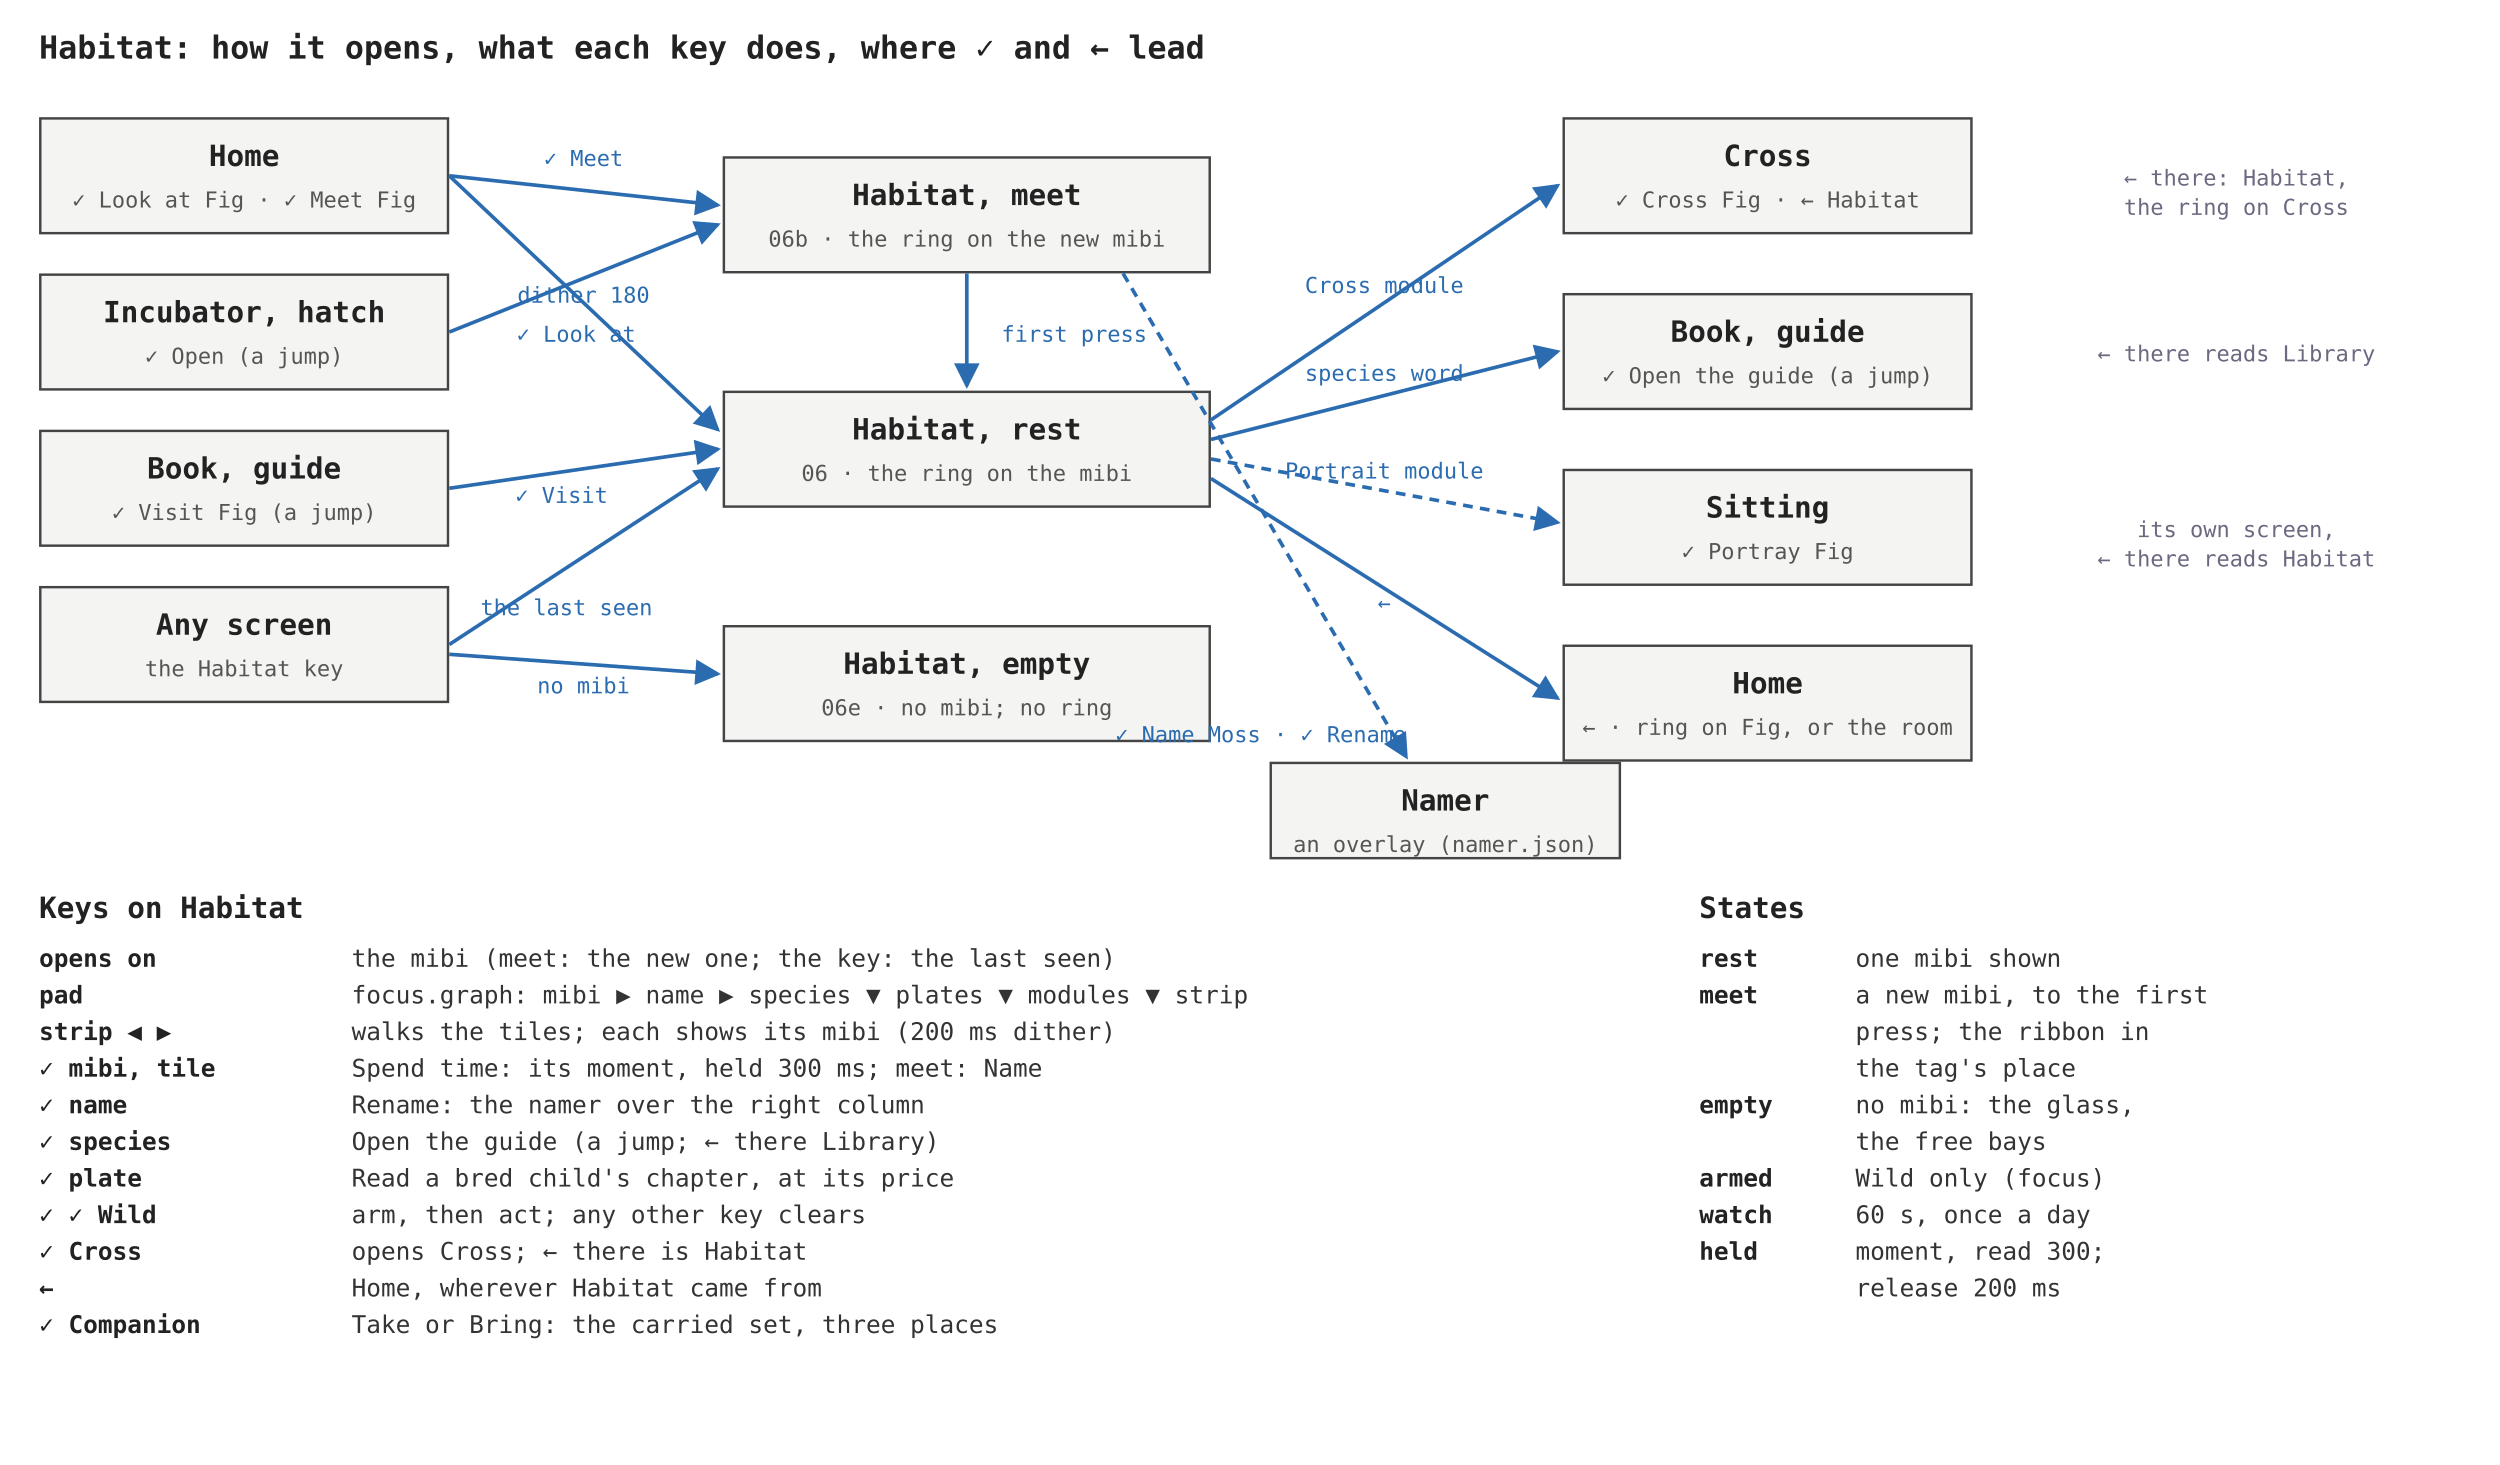
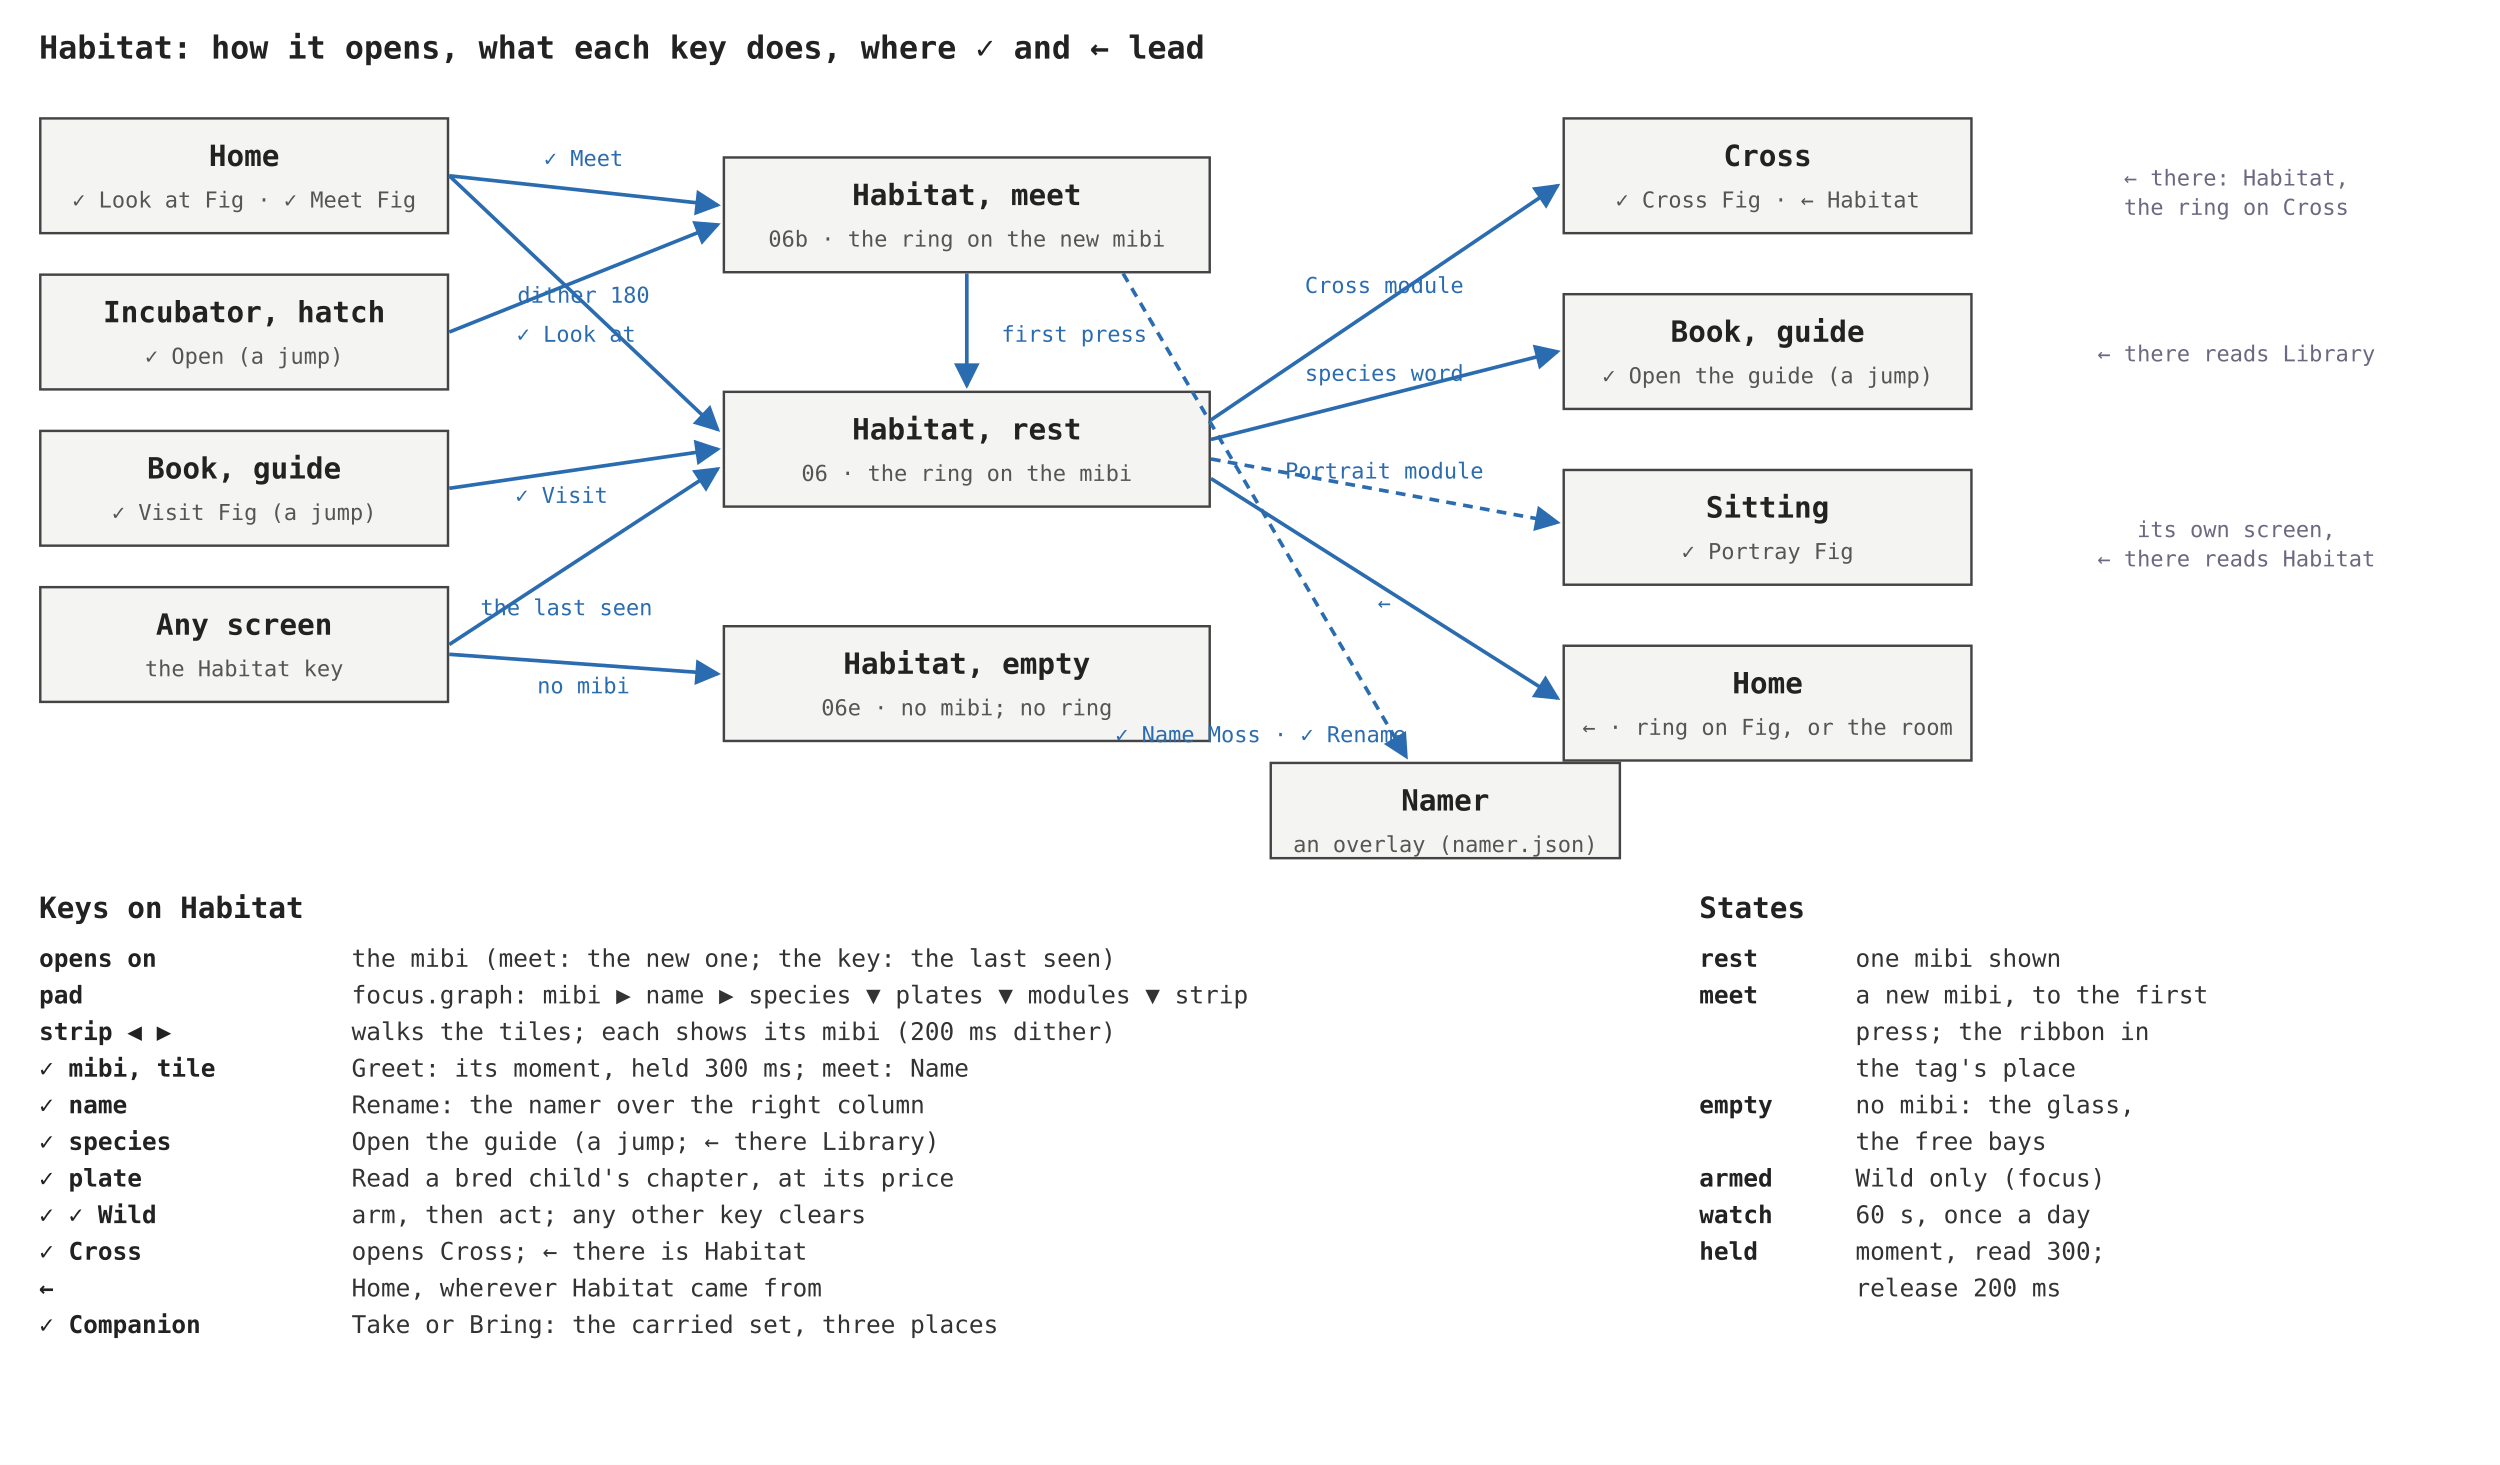
<svg xmlns="http://www.w3.org/2000/svg" viewBox="0 0 1024 600" width="1024" height="600" font-family="ui-monospace, Menlo, Consolas, monospace">
  <defs>
    <marker id="ah" viewBox="0 0 8 8" refX="7" refY="4" markerWidth="7" markerHeight="7" orient="auto">
      <path d="M0 0L8 4L0 8z" fill="#2b6cb0" />
    </marker>
    <marker id="ag" viewBox="0 0 8 8" refX="7" refY="4" markerWidth="7" markerHeight="7" orient="auto">
      <path d="M0 0L8 4L0 8z" fill="#6b6880" />
    </marker>
  </defs>
  <rect width="1024" height="600" fill="#ffffff" />
  <text x="16" y="24" font-size="13" fill="#222" font-weight="600">Habitat: how it opens, what each key does, where ✓ and ← lead</text>
  <rect x="16.5" y="48.5" width="167" height="47" fill="#f4f4f2" stroke="#444" stroke-width="1" />
  <text x="100" y="68" font-size="12" fill="#222" text-anchor="middle" font-weight="600">Home</text>
  <text x="100" y="85" font-size="9" fill="#555" text-anchor="middle">✓ Look at Fig · ✓ Meet Fig</text>
  <rect x="16.5" y="112.5" width="167" height="47" fill="#f4f4f2" stroke="#444" stroke-width="1" />
  <text x="100" y="132" font-size="12" fill="#222" text-anchor="middle" font-weight="600">Incubator, hatch</text>
  <text x="100" y="149" font-size="9" fill="#555" text-anchor="middle">✓ Open (a jump)</text>
  <rect x="16.5" y="176.5" width="167" height="47" fill="#f4f4f2" stroke="#444" stroke-width="1" />
  <text x="100" y="196" font-size="12" fill="#222" text-anchor="middle" font-weight="600">Book, guide</text>
  <text x="100" y="213" font-size="9" fill="#555" text-anchor="middle">✓ Visit Fig (a jump)</text>
  <rect x="16.5" y="240.5" width="167" height="47" fill="#f4f4f2" stroke="#444" stroke-width="1" />
  <text x="100" y="260" font-size="12" fill="#222" text-anchor="middle" font-weight="600">Any screen</text>
  <text x="100" y="277" font-size="9" fill="#555" text-anchor="middle">the Habitat key</text>
  <rect x="296.5" y="64.5" width="199" height="47" fill="#f4f4f2" stroke="#444" stroke-width="1" />
  <text x="396" y="84" font-size="12" fill="#222" text-anchor="middle" font-weight="600">Habitat, meet</text>
  <text x="396" y="101" font-size="9" fill="#555" text-anchor="middle">06b · the ring on the new mibi</text>
  <rect x="296.5" y="160.5" width="199" height="47" fill="#f4f4f2" stroke="#444" stroke-width="1" />
  <text x="396" y="180" font-size="12" fill="#222" text-anchor="middle" font-weight="600">Habitat, rest</text>
  <text x="396" y="197" font-size="9" fill="#555" text-anchor="middle">06 · the ring on the mibi</text>
  <rect x="296.5" y="256.5" width="199" height="47" fill="#f4f4f2" stroke="#444" stroke-width="1" />
  <text x="396" y="276" font-size="12" fill="#222" text-anchor="middle" font-weight="600">Habitat, empty</text>
  <text x="396" y="293" font-size="9" fill="#555" text-anchor="middle">06e · no mibi; no ring</text>
  <line x1="184" y1="72" x2="294" y2="84" stroke="#2b6cb0" stroke-width="1.5" marker-end="url(#ah)" />
  <text x="239" y="68" font-size="9" fill="#2b6cb0" text-anchor="middle">✓ Meet</text>
  <line x1="184" y1="136" x2="294" y2="92" stroke="#2b6cb0" stroke-width="1.5" marker-end="url(#ah)" />
  <text x="239" y="124" font-size="9" fill="#2b6cb0" text-anchor="middle">dither 180</text>
  <line x1="184" y1="200" x2="294" y2="184" stroke="#2b6cb0" stroke-width="1.5" marker-end="url(#ah)" />
  <text x="230" y="206" font-size="9" fill="#2b6cb0" text-anchor="middle">✓ Visit</text>
  <line x1="184" y1="72" x2="294" y2="176" stroke="#2b6cb0" stroke-width="1.5" marker-end="url(#ah)" />
  <text x="236" y="140" font-size="9" fill="#2b6cb0" text-anchor="middle">✓ Look at</text>
  <line x1="184" y1="264" x2="294" y2="192" stroke="#2b6cb0" stroke-width="1.5" marker-end="url(#ah)" />
  <text x="232" y="252" font-size="9" fill="#2b6cb0" text-anchor="middle">the last seen</text>
  <line x1="184" y1="268" x2="294" y2="276" stroke="#2b6cb0" stroke-width="1.5" marker-end="url(#ah)" />
  <text x="239" y="284" font-size="9" fill="#2b6cb0" text-anchor="middle">no mibi</text>
  <line x1="396" y1="112" x2="396" y2="158" stroke="#2b6cb0" stroke-width="1.5" marker-end="url(#ah)" />
  <text x="440" y="140" font-size="9" fill="#2b6cb0" text-anchor="middle">first press</text>
  <rect x="520.5" y="312.5" width="143" height="39" fill="#f4f4f2" stroke="#444" stroke-width="1" />
  <text x="592" y="332" font-size="12" fill="#222" text-anchor="middle" font-weight="600">Namer</text>
  <text x="592" y="349" font-size="9" fill="#555" text-anchor="middle">an overlay (namer.json)</text>
  <line x1="460" y1="112" x2="576" y2="310" stroke="#2b6cb0" stroke-width="1.5" stroke-dasharray="4 3" marker-end="url(#ah)" />
  <text x="576" y="304" font-size="9" fill="#2b6cb0" text-anchor="end">✓ Name Moss · ✓ Rename</text>
  <rect x="640.5" y="48.5" width="167" height="47" fill="#f4f4f2" stroke="#444" stroke-width="1" />
  <text x="724" y="68" font-size="12" fill="#222" text-anchor="middle" font-weight="600">Cross</text>
  <text x="724" y="85" font-size="9" fill="#555" text-anchor="middle">✓ Cross Fig · ← Habitat</text>
  <rect x="640.5" y="120.5" width="167" height="47" fill="#f4f4f2" stroke="#444" stroke-width="1" />
  <text x="724" y="140" font-size="12" fill="#222" text-anchor="middle" font-weight="600">Book, guide</text>
  <text x="724" y="157" font-size="9" fill="#555" text-anchor="middle">✓ Open the guide (a jump)</text>
  <rect x="640.5" y="192.5" width="167" height="47" fill="#f4f4f2" stroke="#444" stroke-width="1" />
  <text x="724" y="212" font-size="12" fill="#222" text-anchor="middle" font-weight="600">Sitting</text>
  <text x="724" y="229" font-size="9" fill="#555" text-anchor="middle">✓ Portray Fig</text>
  <rect x="640.5" y="264.5" width="167" height="47" fill="#f4f4f2" stroke="#444" stroke-width="1" />
  <text x="724" y="284" font-size="12" fill="#222" text-anchor="middle" font-weight="600">Home</text>
  <text x="724" y="301" font-size="9" fill="#555" text-anchor="middle">← · ring on Fig, or the room</text>
  <line x1="496" y1="172" x2="638" y2="76" stroke="#2b6cb0" stroke-width="1.5" marker-end="url(#ah)" />
  <text x="567" y="120" font-size="9" fill="#2b6cb0" text-anchor="middle">Cross module</text>
  <line x1="496" y1="180" x2="638" y2="144" stroke="#2b6cb0" stroke-width="1.5" marker-end="url(#ah)" />
  <text x="567" y="156" font-size="9" fill="#2b6cb0" text-anchor="middle">species word</text>
  <line x1="496" y1="188" x2="638" y2="214" stroke="#2b6cb0" stroke-width="1.5" stroke-dasharray="4 3" marker-end="url(#ah)" />
  <text x="567" y="196" font-size="9" fill="#2b6cb0" text-anchor="middle">Portrait module</text>
  <line x1="496" y1="196" x2="638" y2="286" stroke="#2b6cb0" stroke-width="1.5" marker-end="url(#ah)" />
  <text x="567" y="250" font-size="9" fill="#2b6cb0" text-anchor="middle">←</text>
  <text x="916" y="76" font-size="9" fill="#6b6880" text-anchor="middle">← there: Habitat,</text>
  <text x="916" y="88" font-size="9" fill="#6b6880" text-anchor="middle">the ring on Cross</text>
  <text x="916" y="148" font-size="9" fill="#6b6880" text-anchor="middle">← there reads Library</text>
  <text x="916" y="220" font-size="9" fill="#6b6880" text-anchor="middle">its own screen,</text>
  <text x="916" y="232" font-size="9" fill="#6b6880" text-anchor="middle">← there reads Habitat</text>
  <text x="16" y="376" font-size="12" fill="#222" font-weight="600">Keys on Habitat</text>
  <text x="16" y="396" font-size="10" fill="#222" font-weight="600">opens on</text>
  <text x="144" y="396" font-size="10" fill="#333">the mibi (meet: the new one; the key: the last seen)</text>
  <text x="16" y="411" font-size="10" fill="#222" font-weight="600">pad</text>
  <text x="144" y="411" font-size="10" fill="#333">focus.graph: mibi ▶ name ▶ species ▼ plates ▼ modules ▼ strip</text>
  <text x="16" y="426" font-size="10" fill="#222" font-weight="600">strip ◀ ▶</text>
  <text x="144" y="426" font-size="10" fill="#333">walks the tiles; each shows its mibi (200 ms dither)</text>
  <text x="16" y="441" font-size="10" fill="#222" font-weight="600">✓ mibi, tile</text>
-   <text x="144" y="441" font-size="10" fill="#333">Spend time: its moment, held 300 ms; meet: Name</text>
+   <text x="144" y="441" font-size="10" fill="#333">Greet: its moment, held 300 ms; meet: Name</text>
  <text x="16" y="456" font-size="10" fill="#222" font-weight="600">✓ name</text>
  <text x="144" y="456" font-size="10" fill="#333">Rename: the namer over the right column</text>
  <text x="16" y="471" font-size="10" fill="#222" font-weight="600">✓ species</text>
  <text x="144" y="471" font-size="10" fill="#333">Open the guide (a jump; ← there Library)</text>
  <text x="16" y="486" font-size="10" fill="#222" font-weight="600">✓ plate</text>
  <text x="144" y="486" font-size="10" fill="#333">Read a bred child's chapter, at its price</text>
  <text x="16" y="501" font-size="10" fill="#222" font-weight="600">✓ ✓ Wild</text>
  <text x="144" y="501" font-size="10" fill="#333">arm, then act; any other key clears</text>
  <text x="16" y="516" font-size="10" fill="#222" font-weight="600">✓ Cross</text>
  <text x="144" y="516" font-size="10" fill="#333">opens Cross; ← there is Habitat</text>
  <text x="16" y="531" font-size="10" fill="#222" font-weight="600">←</text>
  <text x="144" y="531" font-size="10" fill="#333">Home, wherever Habitat came from</text>
  <text x="16" y="546" font-size="10" fill="#222" font-weight="600">✓ Companion</text>
  <text x="144" y="546" font-size="10" fill="#333">Take or Bring: the carried set, three places</text>
  <text x="696" y="376" font-size="12" fill="#222" font-weight="600">States</text>
  <text x="696" y="396" font-size="10" fill="#222" font-weight="600">rest</text>
  <text x="760" y="396" font-size="10" fill="#333">one mibi shown</text>
  <text x="696" y="411" font-size="10" fill="#222" font-weight="600">meet</text>
  <text x="760" y="411" font-size="10" fill="#333">a new mibi, to the first</text>
  <text x="696" y="426" font-size="10" fill="#222" font-weight="600" />
  <text x="760" y="426" font-size="10" fill="#333">press; the ribbon in</text>
  <text x="696" y="441" font-size="10" fill="#222" font-weight="600" />
  <text x="760" y="441" font-size="10" fill="#333">the tag's place</text>
  <text x="696" y="456" font-size="10" fill="#222" font-weight="600">empty</text>
  <text x="760" y="456" font-size="10" fill="#333">no mibi: the glass,</text>
  <text x="696" y="471" font-size="10" fill="#222" font-weight="600" />
  <text x="760" y="471" font-size="10" fill="#333">the free bays</text>
  <text x="696" y="486" font-size="10" fill="#222" font-weight="600">armed</text>
  <text x="760" y="486" font-size="10" fill="#333">Wild only (focus)</text>
  <text x="696" y="501" font-size="10" fill="#222" font-weight="600">watch</text>
  <text x="760" y="501" font-size="10" fill="#333">60 s, once a day</text>
  <text x="696" y="516" font-size="10" fill="#222" font-weight="600">held</text>
  <text x="760" y="516" font-size="10" fill="#333">moment, read 300;</text>
  <text x="696" y="531" font-size="10" fill="#222" font-weight="600" />
  <text x="760" y="531" font-size="10" fill="#333">release 200 ms</text>
</svg>
